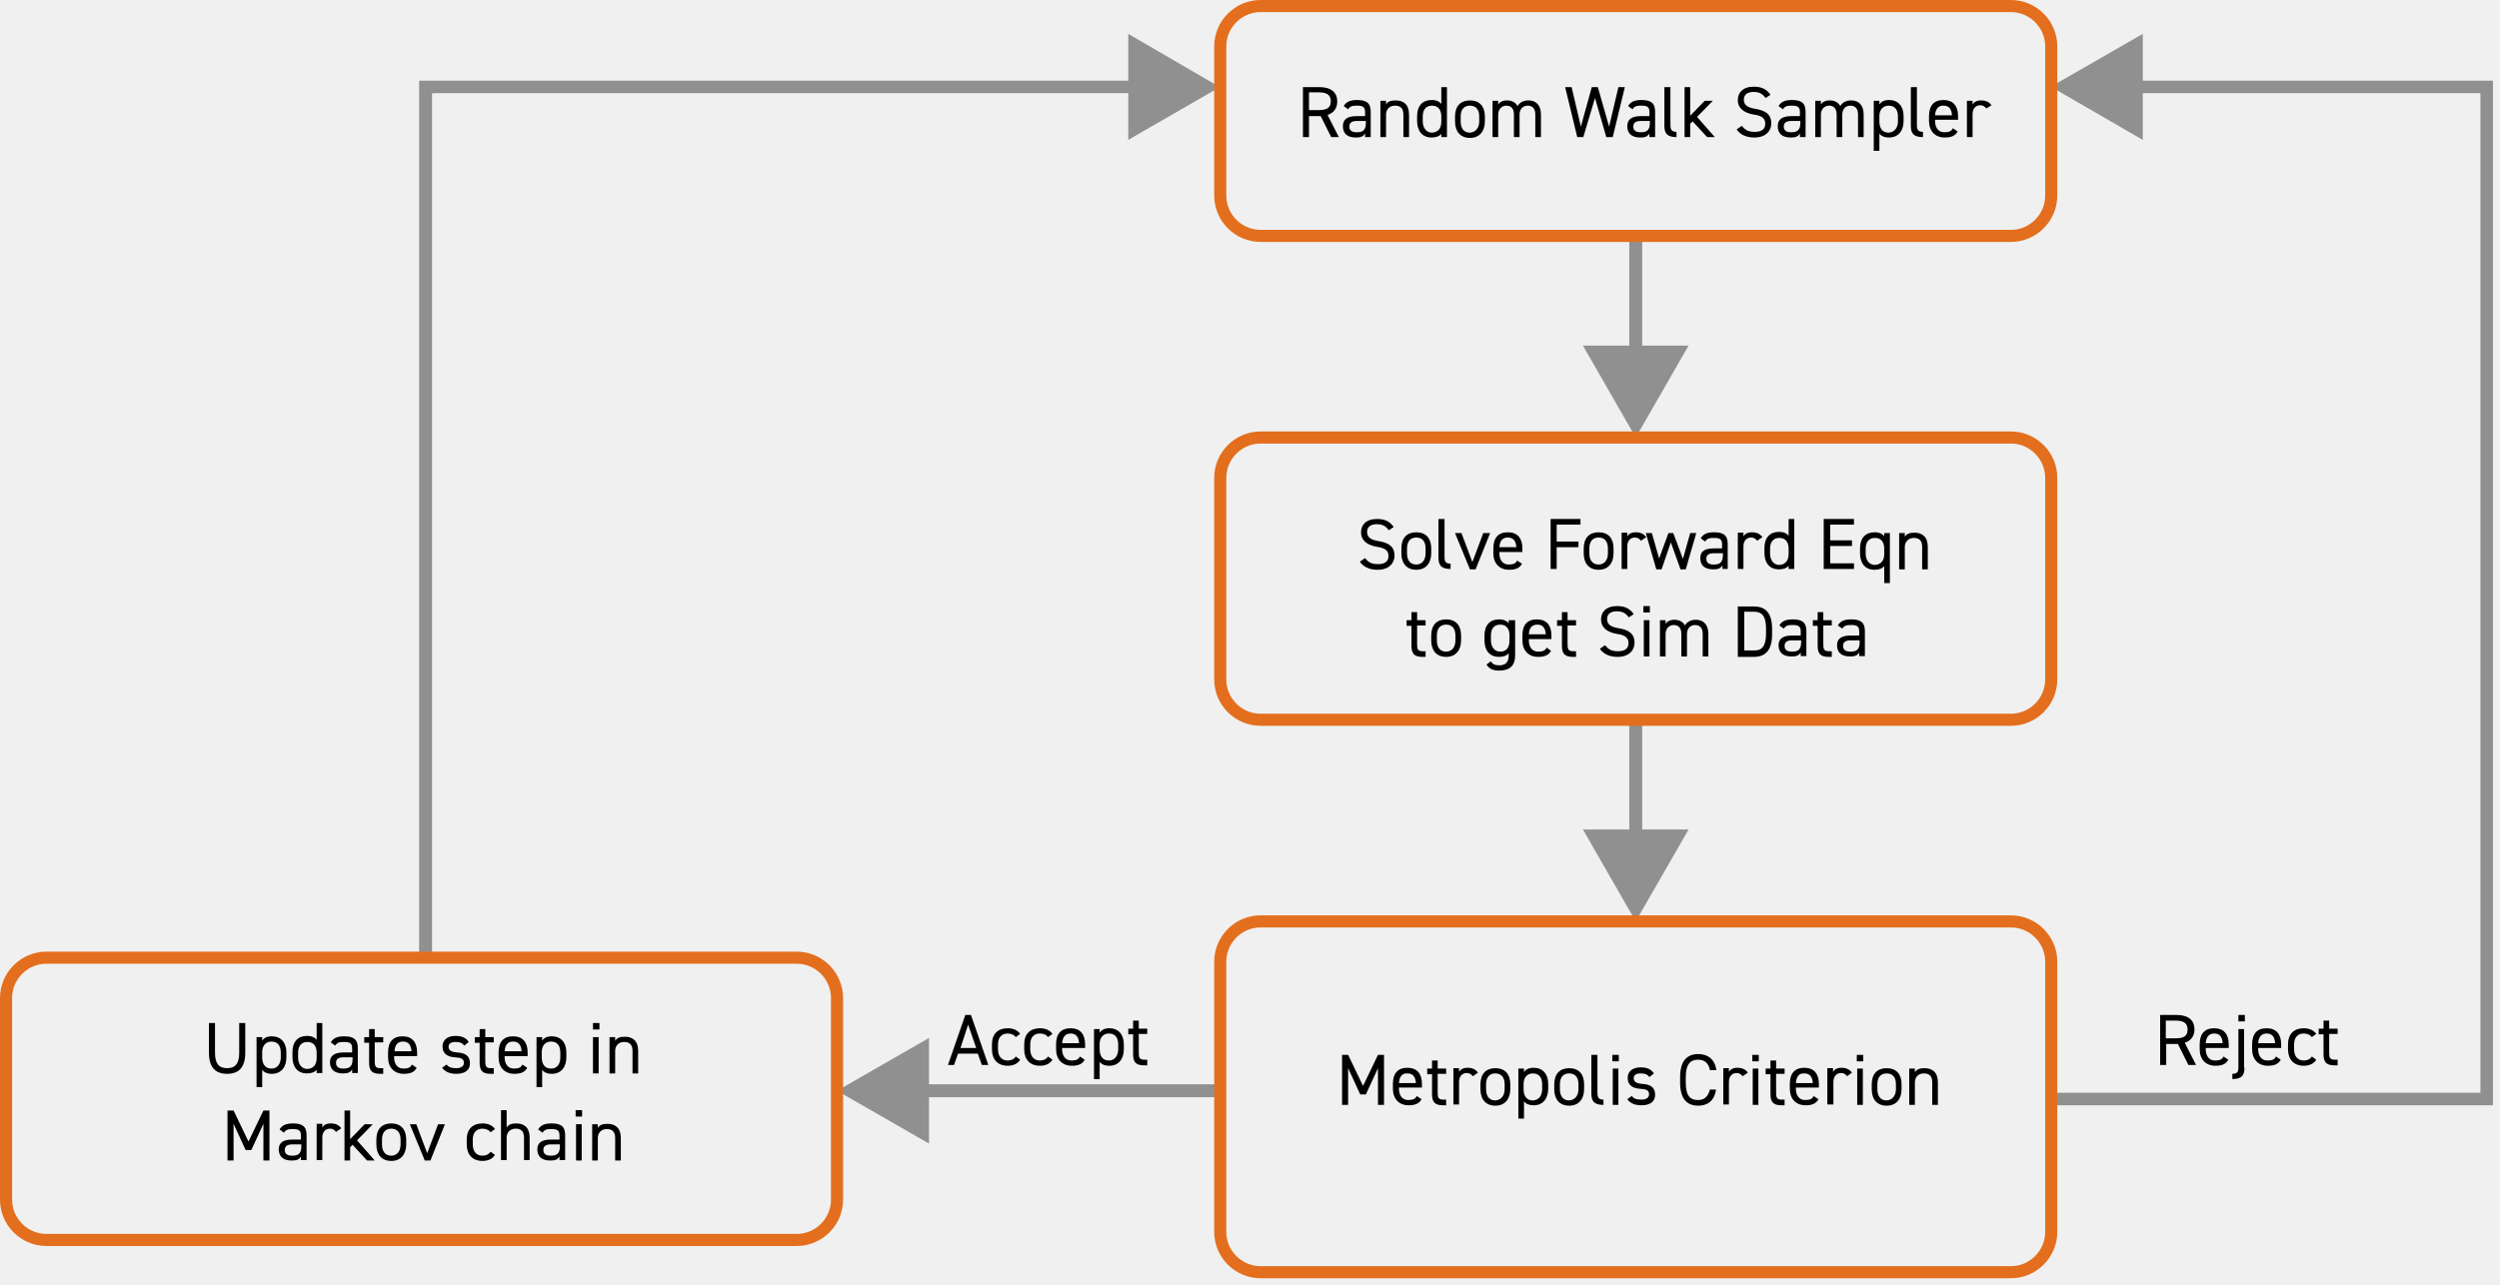
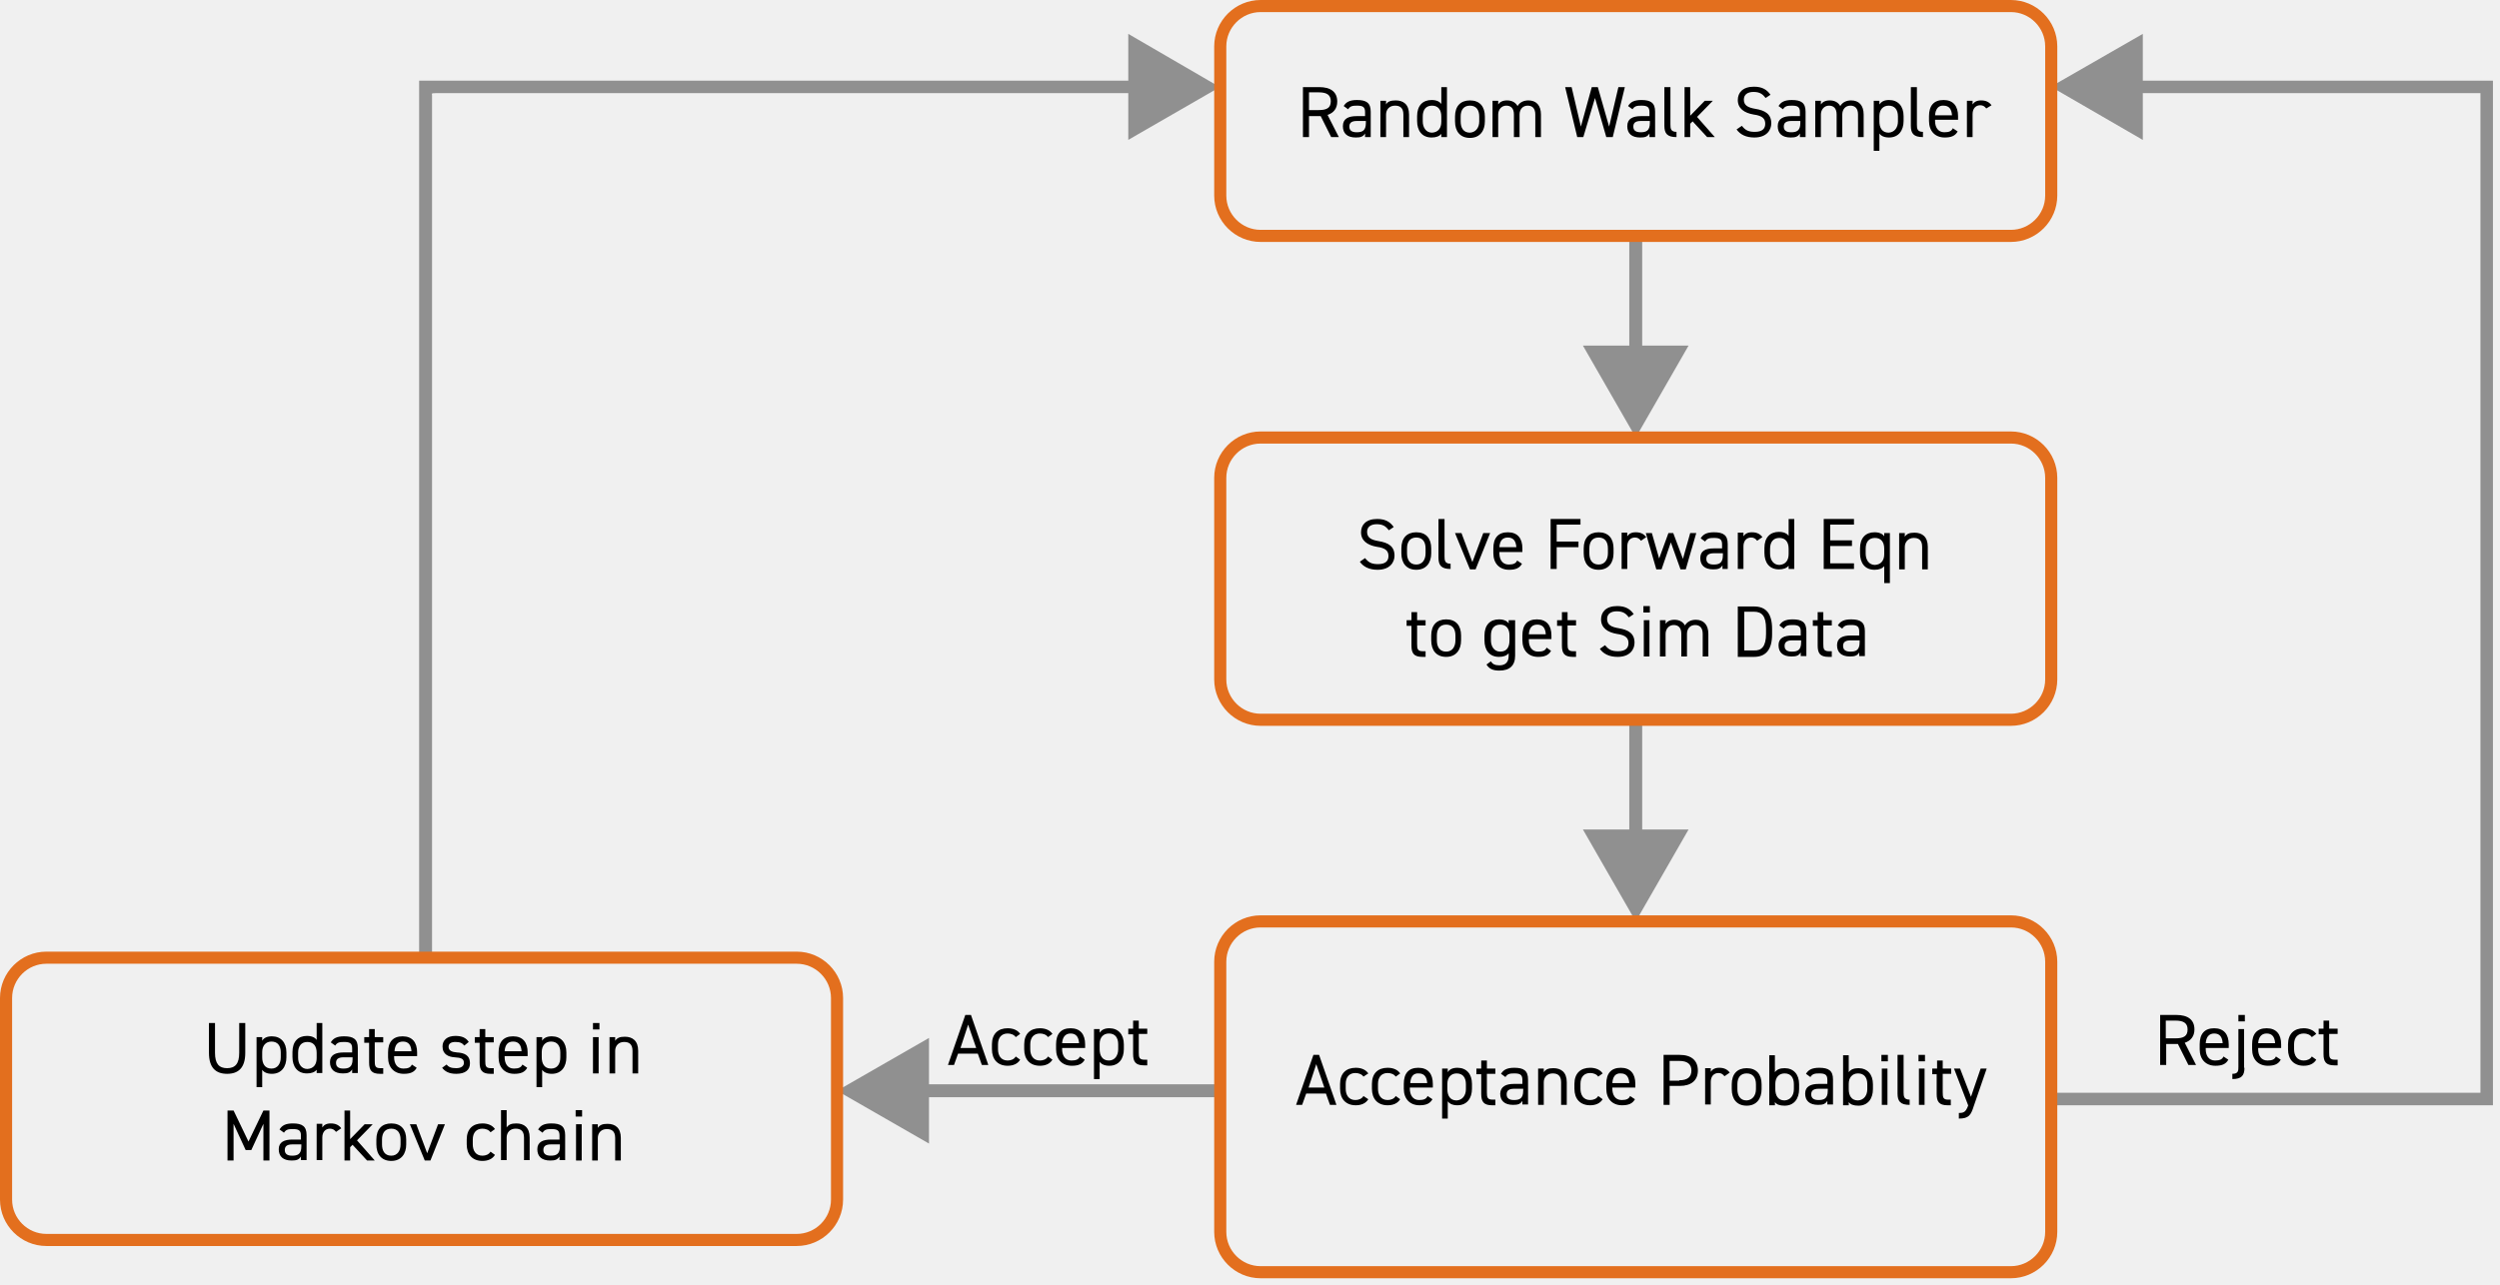
<svg xmlns="http://www.w3.org/2000/svg" version="1.1" id="Layer_1" x="0px" y="0px" viewBox="0 0 619.5 318.5" style="enable-background:new 0 0 619.5 318.5;" xml:space="preserve">
  <style type="text/css">
	.st0{fill:#909090;}
	.st1{fill:none;stroke:#E36F1E;stroke-width:3;stroke-miterlimit:10;}
	.st2{fill:none;}
	.st3{enable-background:new    ;}
	.st4{fill:#FFFFFF;stroke:#808080;stroke-width:3;stroke-miterlimit:10;}
	.st5{fill:none;stroke:#808080;stroke-width:3;stroke-miterlimit:10;}
	.st6{fill:none;stroke:#000000;stroke-width:1.000000e-06;stroke-miterlimit:10;stroke-opacity:0;}
</style>
  <g>
    <g>
      <g>
        <polygon class="st0" points="403.9,58.5 403.9,85.7 392.4,85.7 405.5,108.5 418.6,85.7 407.1,85.7 407.1,58.5    " />
      </g>
    </g>
  </g>
  <g>
    <g>
      <g>
        <polygon class="st0" points="403.9,178.5 403.9,205.7 392.4,205.7 405.5,228.5 418.6,205.7 407.1,205.7 407.1,178.5    " />
      </g>
    </g>
  </g>
  <g>
    <g>
      <g>
        <path class="st0" d="M508.5,274.1h57.7h28.9h15.2h4h2h1h0.5c0.1,0,0.2,0,0.2,0v-0.3v-8.1V149.6V34.1V26v-4v-2l-2,0h-15.8h-28.9     h-40.1V8.4l-22.8,13.1l22.8,13.2V23.1h40.1h28.9h13.1l1.6,0v1.6v3.2v6.3v115.4v114.8v6.4v0.2c0,0-0.1,0-0.2,0h-0.4h-0.8h-1.6     h-3.2h-13.7h-28.9h-57.7V274.1z" />
      </g>
    </g>
  </g>
  <g>
    <g>
      <g>
        <polygon class="st0" points="302.5,268.9 230.3,268.9 230.3,257.4 207.5,270.5 230.3,283.6 230.3,272.1 302.5,272.1    " />
      </g>
    </g>
  </g>
  <g>
    <g>
      <g>
        <path class="st0" d="M107.1,237.5V34.7V23.6c-0.2-0.7,0.5-0.4,0.9-0.5h1.4h2.8h5.6H143h50.7h86v11.6l2.4-1.4l20.3-11.7L282.1,9.8     l-2.4-1.4v11.6h-86H143h-25.5h-7.1h-3.6h-1.8h-0.9H104c-0.1,0-0.1,0-0.1,0v0.1v0.4v14.2v202.8H107.1z" />
      </g>
    </g>
  </g>
  <g>
    <path class="st1" d="M302.5,11.5c0-5.5,4.5-10,10-10h186c5.5,0,10,4.5,10,10v37c0,5.5-4.5,10-10,10h-186c-5.5,0-10-4.5-10-10V11.5z   " />
  </g>
  <rect x="320.4" y="21.2" class="st2" width="171.6" height="17.8" />
  <g class="st3">
    <path d="M330,34l-2.6-5.2h-2.9V34H323V21.6h4c2.9,0,4.5,1.2,4.5,3.6c0,1.7-0.9,2.8-2.4,3.3l2.8,5.5H330z M326.9,27.3   c2.1,0,3-0.6,3-2.2c0-1.5-0.9-2.2-3-2.2h-2.4v4.4H326.9z" />
    <path d="M336.3,28.8h2.1v-1c0-1.3-0.6-1.6-2-1.6c-1.1,0-1.7,0.1-2.2,0.9l-1.1-0.8c0.6-1,1.5-1.5,3.3-1.5c2.3,0,3.4,0.7,3.4,2.9V34   h-1.4v-0.9c-0.5,0.8-1.1,1-2.3,1c-2.1,0-3.2-1-3.2-2.8C332.9,29.4,334.3,28.8,336.3,28.8z M338.5,30h-2.1c-1.4,0-1.9,0.5-1.9,1.4   c0,1,0.7,1.4,1.8,1.4c1.3,0,2.3-0.3,2.3-2.3V30z" />
    <path d="M342.2,25h1.4v0.9c0.4-0.7,1.1-1,2.4-1c1.9,0,3.3,1,3.3,3.5V34h-1.4v-5.6c0-1.8-1-2.2-2.1-2.2c-1.4,0-2.2,1-2.2,2.2V34   h-1.4V25z" />
    <path d="M357.3,21.6h1.4V34h-1.4v-0.8c-0.5,0.6-1.3,0.9-2.4,0.9c-2.4,0-3.6-1.7-3.6-4.1v-1.2c0-2.6,1.4-4,3.6-4c1.2,0,2,0.4,2.4,1   V21.6z M357.3,30.2v-1.3c0-1.7-0.8-2.7-2.3-2.7s-2.3,1-2.3,2.7v1.2c0,1.5,0.8,2.8,2.3,2.8C356.6,32.8,357.3,31.7,357.3,30.2z" />
    <path d="M368.1,30.1c0,2.3-1.2,4.1-3.7,4.1c-2.4,0-3.7-1.6-3.7-4.1v-1.2c0-2.6,1.4-4,3.7-4c2.4,0,3.7,1.5,3.7,4V30.1z M366.7,30.1   v-1.2c0-1.7-0.8-2.7-2.3-2.7s-2.3,1-2.3,2.7v1.2c0,1.5,0.6,2.8,2.3,2.8C365.9,32.8,366.7,31.6,366.7,30.1z" />
    <path d="M370,25h1.4v0.9c0.4-0.6,1.1-1,2.2-1c1.2,0,2.1,0.5,2.6,1.4c0.6-1,1.6-1.4,2.7-1.4c1.9,0,3.1,1.2,3.1,3.5V34h-1.4v-5.6   c0-1.6-0.8-2.2-1.9-2.2c-1.2,0-2,0.9-2,2.2V34h-1.4v-5.6c0-1.6-0.8-2.2-1.9-2.2c-1.2,0-2,1-2,2.2V34H370V25z" />
    <path d="M392.5,34H391l-3-12.4h1.6l2.3,9.8l2.7-9.8h1.5l2.8,9.8l2.3-9.8h1.6l-3,12.4h-1.6l-2.8-9.7L392.5,34z" />
    <path d="M406.8,28.8h2.1v-1c0-1.3-0.6-1.6-2-1.6c-1.1,0-1.7,0.1-2.2,0.9l-1.1-0.8c0.6-1,1.5-1.5,3.3-1.5c2.3,0,3.4,0.7,3.4,2.9V34   h-1.4v-0.9c-0.5,0.8-1.1,1-2.3,1c-2.1,0-3.2-1-3.2-2.8C403.4,29.4,404.8,28.8,406.8,28.8z M408.9,30h-2.1c-1.4,0-1.9,0.5-1.9,1.4   c0,1,0.7,1.4,1.8,1.4c1.3,0,2.3-0.3,2.3-2.3V30z" />
    <path d="M412.7,21.6h1.4v9.3c0,1,0.1,1.8,1.5,1.8V34c-2.3,0-3-0.9-3-2.8V21.6z" />
    <path d="M424.6,25l-3.9,4l4.4,5h-1.9l-3.6-3.9l-0.6,0.6V34h-1.4V21.6h1.4v7.1l3.6-3.7H424.6z" />
    <path d="M437.7,24.3c-0.7-0.9-1.4-1.5-3-1.5c-1.4,0-2.4,0.6-2.4,1.9c0,1.5,1.1,2,2.9,2.3c2.4,0.4,3.9,1.3,3.9,3.6   c0,1.6-1.1,3.5-4.2,3.5c-2,0-3.5-0.7-4.4-2l1.3-0.9c0.8,1,1.5,1.5,3.2,1.5c2,0,2.6-0.9,2.6-2c0-1.2-0.6-2-2.9-2.3   c-2.3-0.4-3.9-1.5-3.9-3.6c0-1.8,1.2-3.3,4-3.3c2,0,3.2,0.7,4.1,2L437.7,24.3z" />
    <path d="M444.1,28.8h2.1v-1c0-1.3-0.6-1.6-2-1.6c-1.1,0-1.7,0.1-2.2,0.9l-1.1-0.8c0.6-1,1.5-1.5,3.3-1.5c2.3,0,3.4,0.7,3.4,2.9V34   h-1.4v-0.9c-0.5,0.8-1.1,1-2.3,1c-2.1,0-3.2-1-3.2-2.8C440.7,29.4,442.1,28.8,444.1,28.8z M446.2,30h-2.1c-1.4,0-1.9,0.5-1.9,1.4   c0,1,0.7,1.4,1.8,1.4c1.3,0,2.3-0.3,2.3-2.3V30z" />
    <path d="M450,25h1.4v0.9c0.4-0.6,1.1-1,2.2-1c1.2,0,2.1,0.5,2.6,1.4c0.6-1,1.6-1.4,2.7-1.4c1.9,0,3.1,1.2,3.1,3.5V34h-1.4v-5.6   c0-1.6-0.8-2.2-1.9-2.2c-1.2,0-2,0.9-2,2.2V34h-1.4v-5.6c0-1.6-0.8-2.2-1.9-2.2c-1.2,0-2,1-2,2.2V34H450V25z" />
    <path d="M468.3,24.8c2.2,0,3.6,1.5,3.6,4v1.2c0,2.3-1.2,4.1-3.6,4.1c-1.2,0-2-0.4-2.4-1v4.3h-1.4V25h1.4v0.9   C466.4,25.2,467.1,24.8,468.3,24.8z M470.5,30.1v-1.2c0-1.7-0.8-2.7-2.3-2.7c-1.4,0-2.3,1-2.3,2.6v1.3c0,1.5,0.6,2.8,2.3,2.8   C469.7,32.8,470.5,31.6,470.5,30.1z" />
    <path d="M473.8,21.6h1.4v9.3c0,1,0.1,1.8,1.5,1.8V34c-2.3,0-3-0.9-3-2.8V21.6z" />
    <path d="M485.3,32.6c-0.6,1.1-1.6,1.5-3.2,1.5c-2.4,0-3.9-1.6-3.9-4.1v-1.2c0-2.6,1.2-4,3.6-4c2.4,0,3.6,1.5,3.6,4v0.9h-5.7v0.3   c0,1.5,0.7,2.8,2.3,2.8c1.2,0,1.8-0.3,2.1-1L485.3,32.6z M479.7,28.6h4.2c-0.1-1.5-0.7-2.4-2.1-2.4   C480.5,26.1,479.8,27.1,479.7,28.6z" />
    <path d="M492.4,26.9c-0.4-0.5-0.8-0.8-1.5-0.8c-1.1,0-1.9,0.8-1.9,2.2V34h-1.4v-9h1.4v0.9c0.4-0.6,1-1,2.1-1c1.2,0,2,0.4,2.6,1.2   L492.4,26.9z" />
  </g>
  <g>
    <path class="st1" d="M302.5,118.5c0-5.5,4.5-10,10-10h186c5.5,0,10,4.5,10,10v50c0,5.5-4.5,10-10,10h-186c-5.5,0-10-4.5-10-10   V118.5z" />
  </g>
  <rect x="320.4" y="128.4" class="st2" width="171.6" height="45.3" />
  <g class="st3">
    <path d="M344.3,131.5c-0.7-0.9-1.4-1.5-3-1.5c-1.4,0-2.4,0.6-2.4,1.9c0,1.5,1.1,2,2.9,2.3c2.4,0.4,3.9,1.3,3.9,3.6   c0,1.6-1.1,3.5-4.2,3.5c-2,0-3.5-0.7-4.4-2l1.3-0.9c0.8,1,1.5,1.5,3.2,1.5c2,0,2.6-0.9,2.6-2c0-1.2-0.6-2-2.9-2.3   c-2.3-0.4-3.9-1.5-3.9-3.6c0-1.8,1.2-3.3,4-3.3c2,0,3.2,0.7,4.1,2L344.3,131.5z" />
    <path d="M354.8,137.2c0,2.3-1.2,4.1-3.7,4.1c-2.4,0-3.7-1.6-3.7-4.1v-1.2c0-2.6,1.4-4,3.7-4c2.4,0,3.7,1.5,3.7,4V137.2z    M353.4,137.2v-1.2c0-1.7-0.8-2.7-2.3-2.7s-2.3,1-2.3,2.7v1.2c0,1.5,0.6,2.8,2.3,2.8C352.6,140,353.4,138.8,353.4,137.2z" />
    <path d="M356.7,128.7h1.4v9.3c0,1,0.1,1.8,1.5,1.8v1.3c-2.3,0-3-0.9-3-2.8V128.7z" />
    <path d="M369.4,132.2l-3.6,9h-1.4l-3.7-9h1.6l2.7,7.2l2.7-7.2H369.4z" />
    <path d="M377.3,139.8c-0.6,1.1-1.6,1.5-3.2,1.5c-2.4,0-3.9-1.6-3.9-4.1v-1.2c0-2.6,1.2-4,3.6-4c2.4,0,3.6,1.5,3.6,4v0.9h-5.7v0.3   c0,1.5,0.7,2.8,2.3,2.8c1.2,0,1.8-0.3,2.1-1L377.3,139.8z M371.7,135.7h4.2c-0.1-1.5-0.7-2.4-2.1-2.4   C372.4,133.3,371.8,134.2,371.7,135.7z" />
    <path d="M391.8,128.7v1.4h-5.9v4.2h5.4v1.4h-5.4v5.4h-1.5v-12.4H391.8z" />
    <path d="M400,137.2c0,2.3-1.2,4.1-3.7,4.1c-2.4,0-3.7-1.6-3.7-4.1v-1.2c0-2.6,1.4-4,3.7-4c2.4,0,3.7,1.5,3.7,4V137.2z M398.6,137.2   v-1.2c0-1.7-0.8-2.7-2.3-2.7s-2.3,1-2.3,2.7v1.2c0,1.5,0.6,2.8,2.3,2.8C397.8,140,398.6,138.8,398.6,137.2z" />
    <path d="M406.8,134.1c-0.4-0.5-0.8-0.8-1.5-0.8c-1.1,0-1.9,0.8-1.9,2.2v5.6h-1.4v-9h1.4v0.9c0.4-0.6,1-1,2.1-1c1.2,0,2,0.4,2.6,1.2   L406.8,134.1z" />
    <path d="M411.9,141.2h-1.3l-2.6-9h1.5l1.8,6.3l2.3-6.3h1.2l2.4,6.4l1.8-6.4h1.5l-2.6,9h-1.3l-2.4-6.7L411.9,141.2z" />
    <path d="M424.8,136h2.1v-1c0-1.3-0.6-1.6-2-1.6c-1.1,0-1.7,0.1-2.2,0.9l-1.1-0.8c0.6-1,1.5-1.5,3.3-1.5c2.3,0,3.4,0.7,3.4,2.9v6.2   H427v-0.9c-0.5,0.8-1.1,1-2.3,1c-2.1,0-3.2-1-3.2-2.8C421.5,136.6,422.8,136,424.8,136z M427,137.2h-2.1c-1.4,0-1.9,0.5-1.9,1.4   c0,1,0.7,1.4,1.8,1.4c1.3,0,2.3-0.3,2.3-2.3V137.2z" />
    <path d="M435.6,134.1c-0.4-0.5-0.8-0.8-1.5-0.8c-1.1,0-1.9,0.8-1.9,2.2v5.6h-1.4v-9h1.4v0.9c0.4-0.6,1-1,2.1-1c1.2,0,2,0.4,2.6,1.2   L435.6,134.1z" />
    <path d="M443.4,128.7h1.4v12.4h-1.4v-0.8c-0.5,0.6-1.3,0.9-2.4,0.9c-2.4,0-3.6-1.7-3.6-4.1v-1.2c0-2.6,1.4-4,3.6-4   c1.2,0,2,0.4,2.4,1V128.7z M443.4,137.4v-1.3c0-1.7-0.8-2.7-2.3-2.7s-2.3,1-2.3,2.7v1.2c0,1.5,0.8,2.8,2.3,2.8   C442.7,140,443.4,138.9,443.4,137.4z" />
    <path d="M459.6,128.7v1.4h-5.9v3.9h5.4v1.4h-5.4v4.3h5.9v1.4h-7.5v-12.4H459.6z" />
    <path d="M467.1,132.2h1.4v12.4h-1.4v-4.2c-0.5,0.6-1.3,0.9-2.4,0.9c-2.4,0-3.6-1.7-3.6-4.1v-1.2c0-2.6,1.4-4,3.6-4   c1.2,0,2,0.4,2.4,1V132.2z M467.1,137.4v-1.3c0-1.7-0.8-2.7-2.3-2.7s-2.3,1-2.3,2.7v1.2c0,1.5,0.8,2.8,2.3,2.8   C466.4,140,467.1,138.9,467.1,137.4z" />
    <path d="M470.8,132.2h1.4v0.9c0.5-0.7,1.1-1,2.4-1c1.9,0,3.3,1,3.3,3.5v5.6h-1.4v-5.6c0-1.8-1-2.2-2.1-2.2c-1.3,0-2.2,1-2.2,2.2   v5.6h-1.4V132.2z" />
  </g>
  <g class="st3">
    <path d="M348.7,153.8h1.2v-2h1.4v2h2.1v1.3h-2.1v4.6c0,1.2,0.1,1.8,1.4,1.8h0.7v1.4h-0.8c-2.1,0-2.7-0.9-2.7-2.8v-4.9h-1.2V153.8z" />
    <path d="M362.2,158.8c0,2.3-1.2,4.1-3.7,4.1c-2.4,0-3.7-1.6-3.7-4.1v-1.2c0-2.6,1.4-4,3.7-4c2.4,0,3.7,1.5,3.7,4V158.8z    M360.8,158.8v-1.2c0-1.7-0.8-2.7-2.3-2.7s-2.3,1-2.3,2.7v1.2c0,1.5,0.6,2.8,2.3,2.8C360,161.6,360.8,160.4,360.8,158.8z" />
    <path d="M374.2,153.8h1.4v8.8c0,2.5-1.4,3.7-3.9,3.7c-1.6,0-2.5-0.4-3.2-1.5l1.1-0.8c0.4,0.7,1,1,2.1,1c1.6,0,2.3-0.9,2.3-2.4V162   c-0.5,0.6-1.3,0.9-2.4,0.9c-2.4,0-3.6-1.7-3.6-4.1v-1.2c0-2.6,1.4-4,3.6-4c1.2,0,2,0.4,2.4,1V153.8z M374.2,158.8v-1.2   c0-1.7-0.8-2.7-2.3-2.7s-2.3,1-2.3,2.7v1.2c0,1.5,0.8,2.8,2.3,2.8C373.6,161.6,374.2,160.4,374.2,158.8z" />
    <path d="M384.5,161.4c-0.6,1.1-1.6,1.5-3.2,1.5c-2.4,0-3.9-1.6-3.9-4.1v-1.2c0-2.6,1.2-4,3.6-4c2.4,0,3.6,1.5,3.6,4v0.9H379v0.3   c0,1.5,0.7,2.8,2.3,2.8c1.2,0,1.8-0.3,2.1-1L384.5,161.4z M379,157.3h4.2c-0.1-1.5-0.7-2.4-2.1-2.4   C379.7,154.9,379.1,155.8,379,157.3z" />
    <path d="M386,153.8h1.2v-2h1.4v2h2.1v1.3h-2.1v4.6c0,1.2,0.1,1.8,1.4,1.8h0.7v1.4h-0.8c-2.1,0-2.7-0.9-2.7-2.8v-4.9H386V153.8z" />
    <path d="M403.8,153.1c-0.7-0.9-1.4-1.5-3-1.5c-1.4,0-2.4,0.6-2.4,1.9c0,1.5,1.1,2,2.9,2.3c2.4,0.4,3.9,1.3,3.9,3.6   c0,1.6-1.1,3.5-4.2,3.5c-2,0-3.5-0.7-4.4-2l1.3-0.9c0.8,1,1.5,1.5,3.2,1.5c2,0,2.6-0.9,2.6-2c0-1.2-0.6-2-2.9-2.3   c-2.3-0.4-3.9-1.5-3.9-3.6c0-1.8,1.2-3.3,4-3.3c2,0,3.2,0.7,4.1,2L403.8,153.1z" />
    <path d="M407.4,150.3h1.6v1.6h-1.6V150.3z M407.5,153.8h1.4v9h-1.4V153.8z" />
    <path d="M411.5,153.8h1.4v0.9c0.4-0.6,1.1-1,2.2-1c1.2,0,2.1,0.5,2.6,1.4c0.6-1,1.6-1.4,2.7-1.4c1.9,0,3.1,1.2,3.1,3.5v5.6h-1.4   v-5.6c0-1.6-0.8-2.2-1.9-2.2c-1.2,0-2,0.9-2,2.2v5.6h-1.4v-5.6c0-1.6-0.8-2.2-1.9-2.2c-1.2,0-2,1-2,2.2v5.6h-1.4V153.8z" />
    <path d="M430.8,162.8v-12.4h4c2.8,0,4.5,1.5,4.5,5.6v1.3c0,4-1.7,5.6-4.5,5.6H430.8z M437.8,157.2v-1.3c0-3.1-1-4.2-3-4.2h-2.4v9.6   h2.4C436.7,161.4,437.8,160.3,437.8,157.2z" />
    <path d="M444.3,157.6h2.1v-1c0-1.3-0.6-1.6-2-1.6c-1.1,0-1.7,0.1-2.2,0.9l-1.1-0.8c0.6-1,1.5-1.5,3.3-1.5c2.3,0,3.4,0.7,3.4,2.9   v6.2h-1.4v-0.9c-0.5,0.8-1.1,1-2.3,1c-2.1,0-3.2-1-3.2-2.8C440.9,158.2,442.3,157.6,444.3,157.6z M446.4,158.8h-2.1   c-1.4,0-1.9,0.5-1.9,1.4c0,1,0.7,1.4,1.8,1.4c1.3,0,2.3-0.3,2.3-2.3V158.8z" />
    <path d="M449.4,153.8h1.2v-2h1.4v2h2.1v1.3H452v4.6c0,1.2,0.1,1.8,1.4,1.8h0.7v1.4h-0.8c-2.1,0-2.7-0.9-2.7-2.8v-4.9h-1.2V153.8z" />
    <path d="M458.8,157.6h2.1v-1c0-1.3-0.6-1.6-2-1.6c-1.1,0-1.7,0.1-2.2,0.9l-1.1-0.8c0.6-1,1.5-1.5,3.3-1.5c2.3,0,3.4,0.7,3.4,2.9   v6.2h-1.4v-0.9c-0.5,0.8-1.1,1-2.3,1c-2.1,0-3.2-1-3.2-2.8C455.4,158.2,456.8,157.6,458.8,157.6z M460.9,158.8h-2.1   c-1.4,0-1.9,0.5-1.9,1.4c0,1,0.7,1.4,1.8,1.4c1.3,0,2.3-0.3,2.3-2.3V158.8z" />
  </g>
  <g>
    <path class="st1" d="M302.5,238.5c0-5.5,4.5-10,10-10h186c5.5,0,10,4.5,10,10v67c0,5.5-4.5,10-10,10h-186c-5.5,0-10-4.5-10-10   V238.5z" />
  </g>
  <rect x="320.4" y="243.2" class="st2" width="171.6" height="17.8" />
  <g class="st3">
-     <path d="M337.9,269.3l3.7-7.7h1.5V274h-1.5v-9.1l-3,6.5h-1.4l-3-6.5v9.1h-1.5v-12.4h1.5L337.9,269.3z" />
-     <path d="M352.4,272.6c-0.6,1.1-1.6,1.5-3.2,1.5c-2.4,0-3.9-1.6-3.9-4.1v-1.2c0-2.6,1.2-4,3.6-4c2.4,0,3.6,1.5,3.6,4v0.9h-5.7v0.3   c0,1.5,0.7,2.8,2.3,2.8c1.2,0,1.8-0.3,2.1-1L352.4,272.6z M346.8,268.6h4.2c-0.1-1.5-0.7-2.4-2.1-2.4   C347.5,266.1,346.9,267.1,346.8,268.6z" />
-     <path d="M353.8,265h1.2v-2h1.4v2h2.1v1.3h-2.1v4.6c0,1.2,0.1,1.8,1.4,1.8h0.7v1.4h-0.8c-2.1,0-2.7-0.9-2.7-2.8v-4.9h-1.2V265z" />
-     <path d="M365.1,266.9c-0.4-0.5-0.8-0.8-1.5-0.8c-1.1,0-1.9,0.8-1.9,2.2v5.6h-1.4v-9h1.4v0.9c0.4-0.6,1-1,2.1-1c1.2,0,2,0.4,2.6,1.2   L365.1,266.9z" />
-     <path d="M374.4,270.1c0,2.3-1.2,4.1-3.7,4.1c-2.4,0-3.7-1.6-3.7-4.1v-1.2c0-2.6,1.4-4,3.7-4c2.4,0,3.7,1.5,3.7,4V270.1z M373,270.1   v-1.2c0-1.7-0.8-2.7-2.3-2.7s-2.3,1-2.3,2.7v1.2c0,1.5,0.6,2.8,2.3,2.8C372.2,272.8,373,271.6,373,270.1z" />
-     <path d="M380.2,264.8c2.2,0,3.6,1.5,3.6,4v1.2c0,2.3-1.2,4.1-3.6,4.1c-1.2,0-2-0.4-2.4-1v4.3h-1.4V265h1.4v0.9   C378.2,265.2,379,264.8,380.2,264.8z M382.3,270.1v-1.2c0-1.7-0.8-2.7-2.3-2.7c-1.4,0-2.3,1-2.3,2.6v1.3c0,1.5,0.6,2.8,2.3,2.8   C381.6,272.8,382.3,271.6,382.3,270.1z" />
-     <path d="M392.7,270.1c0,2.3-1.2,4.1-3.7,4.1c-2.4,0-3.7-1.6-3.7-4.1v-1.2c0-2.6,1.4-4,3.7-4c2.4,0,3.7,1.5,3.7,4V270.1z    M391.3,270.1v-1.2c0-1.7-0.8-2.7-2.3-2.7s-2.3,1-2.3,2.7v1.2c0,1.5,0.6,2.8,2.3,2.8C390.5,272.8,391.3,271.6,391.3,270.1z" />
-     <path d="M394.6,261.6h1.4v9.3c0,1,0.1,1.8,1.5,1.8v1.3c-2.3,0-3-0.9-3-2.8V261.6z" />
-     <path d="M399.7,261.6h1.6v1.6h-1.6V261.6z M399.8,265h1.4v9h-1.4V265z" />
-     <path d="M408.9,267.1c-0.5-0.6-1-0.9-2.2-0.9c-1.1,0-1.7,0.4-1.7,1.2c0,1,0.9,1.3,2.1,1.4c1.7,0.1,3.2,0.6,3.2,2.7   c0,1.6-1.1,2.6-3.4,2.6c-1.8,0-2.8-0.6-3.5-1.5l1.1-0.8c0.5,0.6,1.1,0.9,2.4,0.9c1.2,0,1.9-0.5,1.9-1.3c0-1-0.6-1.3-2.3-1.4   c-1.5-0.1-3-0.7-3-2.7c0-1.5,1.1-2.6,3.2-2.6c1.5,0,2.6,0.4,3.3,1.5L408.9,267.1z" />
-     <path d="M423.9,265.4c-0.4-1.9-1.4-2.6-3-2.6c-1.9,0-3,1.2-3,4.3v1.4c0,3.1,1,4.3,3,4.3c1.6,0,2.5-0.8,3-2.6h1.5   c-0.4,2.8-2.1,4-4.4,4c-2.8,0-4.5-1.7-4.5-5.7v-1.4c0-4,1.7-5.7,4.5-5.7c2.4,0,4.1,1.3,4.5,4H423.9z" />
-     <path d="M432,266.9c-0.4-0.5-0.8-0.8-1.5-0.8c-1.1,0-1.9,0.8-1.9,2.2v5.6h-1.4v-9h1.4v0.9c0.4-0.6,1-1,2.1-1c1.2,0,2,0.4,2.6,1.2   L432,266.9z" />
-     <path d="M434.4,261.6h1.6v1.6h-1.6V261.6z M434.5,265h1.4v9h-1.4V265z" />
-     <path d="M437.7,265h1.2v-2h1.4v2h2.1v1.3h-2.1v4.6c0,1.2,0.1,1.8,1.4,1.8h0.7v1.4h-0.8c-2.1,0-2.7-0.9-2.7-2.8v-4.9h-1.2V265z" />
-     <path d="M450.8,272.6c-0.6,1.1-1.6,1.5-3.2,1.5c-2.4,0-3.9-1.6-3.9-4.1v-1.2c0-2.6,1.2-4,3.6-4c2.4,0,3.6,1.5,3.6,4v0.9h-5.7v0.3   c0,1.5,0.7,2.8,2.3,2.8c1.2,0,1.8-0.3,2.1-1L450.8,272.6z M445.2,268.6h4.2c-0.1-1.5-0.7-2.4-2.1-2.4   C445.9,266.1,445.3,267.1,445.2,268.6z" />
-     <path d="M457.9,266.9c-0.4-0.5-0.8-0.8-1.5-0.8c-1.1,0-1.9,0.8-1.9,2.2v5.6H453v-9h1.4v0.9c0.4-0.6,1-1,2.1-1c1.2,0,2,0.4,2.6,1.2   L457.9,266.9z" />
-     <path d="M460.3,261.6h1.6v1.6h-1.6V261.6z M460.4,265h1.4v9h-1.4V265z" />
-     <path d="M471.4,270.1c0,2.3-1.2,4.1-3.7,4.1c-2.4,0-3.7-1.6-3.7-4.1v-1.2c0-2.6,1.4-4,3.7-4c2.4,0,3.7,1.5,3.7,4V270.1z M470,270.1   v-1.2c0-1.7-0.8-2.7-2.3-2.7s-2.3,1-2.3,2.7v1.2c0,1.5,0.6,2.8,2.3,2.8C469.2,272.8,470,271.6,470,270.1z" />
-     <path d="M473.3,265h1.4v0.9c0.5-0.7,1.1-1,2.4-1c1.9,0,3.3,1,3.3,3.5v5.6H479v-5.6c0-1.8-1-2.2-2.1-2.2c-1.4,0-2.2,1-2.2,2.2v5.6   h-1.4V265z" />
+     <path d="M321.3,274l4.3-12.4h1.4l4.3,12.4h-1.6l-1-2.8h-4.9l-1,2.8H321.3z M324.4,269.7h3.9l-2-5.8L324.4,269.7z" />
+     <path d="M339.2,272.6c-0.6,1-1.7,1.5-3.1,1.5c-2.5,0-3.9-1.6-3.9-4.1v-1.2c0-2.6,1.5-4,3.9-4c1.4,0,2.5,0.5,3.1,1.4L338,267   c-0.4-0.6-1.2-0.9-2-0.9c-1.5,0-2.4,1-2.4,2.7v1.2c0,1.5,0.7,2.8,2.4,2.8c0.8,0,1.6-0.3,2-1L339.2,272.6z" />
+     <path d="M347.1,272.6c-0.6,1-1.7,1.5-3.1,1.5c-2.5,0-3.9-1.6-3.9-4.1v-1.2c0-2.6,1.5-4,3.9-4c1.4,0,2.5,0.5,3.1,1.4L346,267   c-0.4-0.6-1.2-0.9-2-0.9c-1.5,0-2.4,1-2.4,2.7v1.2c0,1.5,0.7,2.8,2.4,2.8c0.8,0,1.6-0.3,2-1L347.1,272.6z" />
+     <path d="M355.1,272.6c-0.6,1.1-1.6,1.5-3.2,1.5c-2.4,0-3.9-1.6-3.9-4.1v-1.2c0-2.6,1.2-4,3.6-4c2.4,0,3.6,1.5,3.6,4v0.9h-5.7v0.3   c0,1.5,0.7,2.8,2.3,2.8c1.2,0,1.8-0.3,2.1-1L355.1,272.6z M349.6,268.6h4.2c-0.1-1.5-0.7-2.4-2.1-2.4   C350.3,266.1,349.7,267.1,349.6,268.6z" />
+     <path d="M361.3,264.8c2.2,0,3.6,1.5,3.6,4v1.2c0,2.3-1.2,4.1-3.6,4.1c-1.2,0-2-0.4-2.4-1v4.3h-1.4V265h1.4v0.9   C359.3,265.2,360.1,264.8,361.3,264.8z M363.4,270.1v-1.2c0-1.7-0.8-2.7-2.3-2.7c-1.4,0-2.3,1-2.3,2.6v1.3c0,1.5,0.6,2.8,2.3,2.8   C362.6,272.8,363.4,271.6,363.4,270.1z" />
+     <path d="M366,265h1.2v-2h1.4v2h2.1v1.3h-2.1v4.6c0,1.2,0.1,1.8,1.4,1.8h0.7v1.4h-0.8c-2.1,0-2.7-0.9-2.7-2.8v-4.9H366V265z" />
+     <path d="M375.3,268.8h2.1v-1c0-1.3-0.6-1.6-2-1.6c-1.1,0-1.7,0.1-2.2,0.9l-1.1-0.8c0.6-1,1.5-1.5,3.3-1.5c2.3,0,3.4,0.7,3.4,2.9   v6.2h-1.4v-0.9c-0.5,0.8-1.1,1-2.3,1c-2.1,0-3.2-1-3.2-2.8C372,269.4,373.4,268.8,375.3,268.8z M377.5,270h-2.1   c-1.4,0-1.9,0.5-1.9,1.4c0,1,0.7,1.4,1.8,1.4c1.3,0,2.3-0.3,2.3-2.3V270z" />
+     <path d="M381.3,265h1.4v0.9c0.5-0.7,1.1-1,2.4-1c1.9,0,3.3,1,3.3,3.5v5.6h-1.4v-5.6c0-1.8-1-2.2-2.1-2.2c-1.4,0-2.2,1-2.2,2.2v5.6   h-1.4V265z" />
+     <path d="M397.3,272.6c-0.6,1-1.7,1.5-3.1,1.5c-2.5,0-3.9-1.6-3.9-4.1v-1.2c0-2.6,1.5-4,3.9-4c1.4,0,2.5,0.5,3.1,1.4l-1.1,0.8   c-0.4-0.6-1.2-0.9-2-0.9c-1.5,0-2.4,1-2.4,2.7v1.2c0,1.5,0.7,2.8,2.4,2.8c0.8,0,1.6-0.3,2-1L397.3,272.6z" />
+     <path d="M405.3,272.6c-0.6,1.1-1.6,1.5-3.2,1.5c-2.4,0-3.9-1.6-3.9-4.1v-1.2c0-2.6,1.2-4,3.6-4c2.4,0,3.6,1.5,3.6,4v0.9h-5.7v0.3   c0,1.5,0.7,2.8,2.3,2.8c1.2,0,1.8-0.3,2.1-1L405.3,272.6z M399.7,268.6h4.2c-0.1-1.5-0.7-2.4-2.1-2.4   C400.4,266.1,399.8,267.1,399.7,268.6z" />
+     <path d="M413.9,269.3v4.7h-1.5v-12.4h4c2.9,0,4.5,1.4,4.5,3.9c0,2.4-1.6,3.8-4.5,3.8H413.9z M416.3,267.9c2.1,0,3-0.9,3-2.4   c0-1.5-0.9-2.4-3-2.4h-2.4v4.9H416.3z" />
+     <path d="M427.5,266.9c-0.4-0.5-0.8-0.8-1.5-0.8c-1.1,0-1.9,0.8-1.9,2.2v5.6h-1.4v-9h1.4v0.9c0.4-0.6,1-1,2.1-1c1.2,0,2,0.4,2.6,1.2   L427.5,266.9z" />
+     <path d="M436.7,270.1c0,2.3-1.2,4.1-3.7,4.1c-2.4,0-3.7-1.6-3.7-4.1v-1.2c0-2.6,1.4-4,3.7-4c2.4,0,3.7,1.5,3.7,4V270.1z    M435.3,270.1v-1.2c0-1.7-0.8-2.7-2.3-2.7s-2.3,1-2.3,2.7v1.2c0,1.5,0.6,2.8,2.3,2.8C434.5,272.8,435.3,271.6,435.3,270.1z" />
+     <path d="M440,265.9c0.5-0.7,1.3-1,2.4-1c2.2,0,3.6,1.5,3.6,4v1.2c0,2.3-1.2,4.1-3.6,4.1c-1.2,0-2-0.3-2.4-0.9v0.8h-1.4v-12.4h1.4   V265.9z M444.7,270.1v-1.2c0-1.7-0.8-2.7-2.3-2.7c-1.4,0-2.3,1-2.3,2.6v1.3c0,1.5,0.6,2.8,2.3,2.8   C443.9,272.8,444.7,271.6,444.7,270.1z" />
+     <path d="M450.9,268.8h2.1v-1c0-1.3-0.6-1.6-2-1.6c-1.1,0-1.7,0.1-2.2,0.9l-1.1-0.8c0.6-1,1.5-1.5,3.3-1.5c2.3,0,3.4,0.7,3.4,2.9   v6.2H453v-0.9c-0.5,0.8-1.1,1-2.3,1c-2.1,0-3.2-1-3.2-2.8C447.5,269.4,448.9,268.8,450.9,268.8z M453,270h-2.1   c-1.4,0-1.9,0.5-1.9,1.4c0,1,0.7,1.4,1.8,1.4c1.3,0,2.3-0.3,2.3-2.3V270z" />
+     <path d="M458.3,265.9c0.5-0.7,1.3-1,2.4-1c2.2,0,3.6,1.5,3.6,4v1.2c0,2.3-1.2,4.1-3.6,4.1c-1.2,0-2-0.3-2.4-0.9v0.8h-1.4v-12.4h1.4   V265.9z M462.9,270.1v-1.2c0-1.7-0.8-2.7-2.3-2.7c-1.4,0-2.3,1-2.3,2.6v1.3c0,1.5,0.6,2.8,2.3,2.8   C462.1,272.8,462.9,271.6,462.9,270.1z" />
+     <path d="M466.4,261.6h1.6v1.6h-1.6V261.6z M466.5,265h1.4v9h-1.4V265z" />
+     <path d="M470.5,261.6h1.4v9.3c0,1,0.1,1.8,1.5,1.8v1.3c-2.3,0-3-0.9-3-2.8V261.6z" />
+     <path d="M475.6,261.6h1.6v1.6h-1.6V261.6z M475.7,265h1.4v9h-1.4V265z" />
+     <path d="M479,265h1.2v-2h1.4v2h2.1v1.3h-2.1v4.6c0,1.2,0.1,1.8,1.3,1.8h0.7v1.4h-0.8c-2.1,0-2.7-0.9-2.7-2.8v-4.9H479V265z" />
+     <path d="M487.9,274.1l-3.5-9.1h1.5l2.7,7l2.4-7h1.5l-3.2,9.3c-0.7,2.2-1.2,3.1-3.7,3.1V276c1.2,0,1.7-0.2,2.3-1.8L487.9,274.1z" />
  </g>
  <path class="st4" d="M805.5,161.5" />
  <g>
    <path class="st1" d="M1.5,247.5c0-5.5,4.5-10,10-10h186c5.5,0,10,4.5,10,10v50c0,5.5-4.5,10-10,10h-186c-5.5,0-10-4.5-10-10V247.5z   " />
  </g>
  <rect x="19.4" y="253.4" class="st2" width="171.6" height="40.6" />
  <g class="st3">
    <path d="M60.8,253.7v7.4c0,3.7-1.7,5.2-4.5,5.2s-4.5-1.5-4.5-5.2v-7.4h1.5v7.4c0,2.7,1,3.8,3,3.8s3-1.1,3-3.8v-7.4H60.8z" />
    <path d="M67.4,257c2.2,0,3.6,1.5,3.6,4v1.2c0,2.3-1.2,4.1-3.6,4.1c-1.2,0-2-0.4-2.4-1v4.3h-1.4v-12.4h1.4v0.9   C65.4,257.4,66.2,257,67.4,257z M69.6,262.2v-1.2c0-1.7-0.8-2.7-2.3-2.7c-1.4,0-2.3,1-2.3,2.6v1.3c0,1.5,0.6,2.8,2.3,2.8   C68.8,265,69.6,263.8,69.6,262.2z" />
    <path d="M78.5,253.7h1.4v12.4h-1.4v-0.8c-0.5,0.6-1.3,0.9-2.4,0.9c-2.4,0-3.6-1.7-3.6-4.1v-1.2c0-2.6,1.4-4,3.6-4   c1.2,0,2,0.4,2.4,1V253.7z M78.5,262.4v-1.3c0-1.7-0.8-2.7-2.3-2.7s-2.3,1-2.3,2.7v1.2c0,1.5,0.8,2.8,2.3,2.8   C77.8,265,78.5,263.9,78.5,262.4z" />
    <path d="M85.2,261h2.1v-1c0-1.3-0.6-1.6-2-1.6c-1.1,0-1.7,0.1-2.2,0.9l-1.1-0.8c0.6-1,1.5-1.5,3.3-1.5c2.3,0,3.4,0.7,3.4,2.9v6.2   h-1.4v-0.9c-0.5,0.8-1.1,1-2.3,1c-2.1,0-3.2-1-3.2-2.8C81.8,261.6,83.2,261,85.2,261z M87.3,262.2h-2.1c-1.4,0-1.9,0.5-1.9,1.4   c0,1,0.7,1.4,1.8,1.4c1.3,0,2.3-0.3,2.3-2.3V262.2z" />
    <path d="M90.3,257.2h1.2v-2h1.4v2H95v1.3h-2.1v4.6c0,1.2,0.1,1.8,1.4,1.8H95v1.4h-0.8c-2.1,0-2.7-0.9-2.7-2.8v-4.9h-1.2V257.2z" />
    <path d="M103.3,264.8c-0.6,1.1-1.6,1.5-3.2,1.5c-2.4,0-3.9-1.6-3.9-4.1v-1.2c0-2.6,1.2-4,3.6-4c2.4,0,3.6,1.5,3.6,4v0.9h-5.7v0.3   c0,1.5,0.7,2.8,2.3,2.8c1.2,0,1.8-0.3,2.1-1L103.3,264.8z M97.8,260.7h4.2c-0.1-1.5-0.7-2.4-2.1-2.4   C98.5,258.3,97.9,259.2,97.8,260.7z" />
    <path d="M115.1,259.3c-0.5-0.6-1-0.9-2.2-0.9c-1.1,0-1.7,0.4-1.7,1.2c0,1,0.9,1.3,2.1,1.4c1.7,0.1,3.2,0.6,3.2,2.7   c0,1.6-1.1,2.6-3.4,2.6c-1.8,0-2.8-0.6-3.5-1.5l1.1-0.8c0.5,0.6,1.1,0.9,2.4,0.9c1.2,0,1.9-0.5,1.9-1.3c0-1-0.6-1.3-2.3-1.4   c-1.5-0.1-3-0.7-3-2.7c0-1.5,1.1-2.6,3.2-2.6c1.5,0,2.6,0.4,3.3,1.5L115.1,259.3z" />
    <path d="M117.7,257.2h1.2v-2h1.4v2h2.1v1.3h-2.1v4.6c0,1.2,0.1,1.8,1.4,1.8h0.7v1.4h-0.8c-2.1,0-2.7-0.9-2.7-2.8v-4.9h-1.2V257.2z" />
    <path d="M130.7,264.8c-0.6,1.1-1.6,1.5-3.2,1.5c-2.4,0-3.9-1.6-3.9-4.1v-1.2c0-2.6,1.2-4,3.6-4c2.4,0,3.6,1.5,3.6,4v0.9h-5.7v0.3   c0,1.5,0.7,2.8,2.3,2.8c1.2,0,1.8-0.3,2.1-1L130.7,264.8z M125.1,260.7h4.2c-0.1-1.5-0.7-2.4-2.1-2.4   C125.8,258.3,125.2,259.2,125.1,260.7z" />
    <path d="M136.8,257c2.2,0,3.6,1.5,3.6,4v1.2c0,2.3-1.2,4.1-3.6,4.1c-1.2,0-2-0.4-2.4-1v4.3h-1.4v-12.4h1.4v0.9   C134.8,257.4,135.6,257,136.8,257z M138.9,262.2v-1.2c0-1.7-0.8-2.7-2.3-2.7c-1.4,0-2.3,1-2.3,2.6v1.3c0,1.5,0.6,2.8,2.3,2.8   C138.2,265,138.9,263.8,138.9,262.2z" />
    <path d="M147,253.7h1.6v1.6H147V253.7z M147,257.2h1.4v9H147V257.2z" />
    <path d="M151.1,257.2h1.4v0.9c0.5-0.7,1.1-1,2.4-1c1.9,0,3.3,1,3.3,3.5v5.6h-1.4v-5.6c0-1.8-1-2.2-2.1-2.2c-1.4,0-2.2,1-2.2,2.2   v5.6h-1.4V257.2z" />
  </g>
  <g class="st3">
    <path d="M61.6,283.1l3.7-7.7h1.5v12.4h-1.5v-9.1l-3,6.5h-1.4l-3-6.5v9.1h-1.5v-12.4h1.5L61.6,283.1z" />
    <path d="M72.5,282.6h2.1v-1c0-1.3-0.6-1.6-2-1.6c-1.1,0-1.7,0.1-2.2,0.9l-1.1-0.8c0.6-1,1.5-1.5,3.3-1.5c2.3,0,3.4,0.7,3.4,2.9v6.2   h-1.4v-0.9c-0.5,0.8-1.1,1-2.3,1c-2.1,0-3.2-1-3.2-2.8C69.1,283.2,70.5,282.6,72.5,282.6z M74.6,283.8h-2.1c-1.4,0-1.9,0.5-1.9,1.4   c0,1,0.7,1.4,1.8,1.4c1.3,0,2.3-0.3,2.3-2.3V283.8z" />
    <path d="M83.3,280.7c-0.4-0.5-0.8-0.8-1.5-0.8c-1.1,0-1.9,0.8-1.9,2.2v5.6h-1.4v-9h1.4v0.9c0.4-0.6,1-1,2.1-1c1.2,0,2,0.4,2.6,1.2   L83.3,280.7z" />
    <path d="M92.4,278.8l-3.9,4l4.4,5h-1.9l-3.6-3.9l-0.6,0.6v3.3h-1.4v-12.4h1.4v7.1l3.6-3.7H92.4z" />
    <path d="M100.7,283.8c0,2.3-1.2,4.1-3.7,4.1c-2.4,0-3.7-1.6-3.7-4.1v-1.2c0-2.6,1.4-4,3.7-4c2.4,0,3.7,1.5,3.7,4V283.8z    M99.3,283.8v-1.2c0-1.7-0.8-2.7-2.3-2.7s-2.3,1-2.3,2.7v1.2c0,1.5,0.6,2.8,2.3,2.8C98.5,286.6,99.3,285.4,99.3,283.8z" />
    <path d="M110.3,278.8l-3.6,9h-1.4l-3.7-9h1.6l2.7,7.2l2.7-7.2H110.3z" />
    <path d="M122.7,286.4c-0.6,1-1.7,1.5-3.1,1.5c-2.5,0-3.9-1.6-3.9-4.1v-1.2c0-2.6,1.5-4,3.9-4c1.4,0,2.5,0.5,3.1,1.4l-1.1,0.8   c-0.4-0.6-1.2-0.9-2-0.9c-1.5,0-2.4,1-2.4,2.7v1.2c0,1.5,0.7,2.8,2.4,2.8c0.8,0,1.6-0.3,2-1L122.7,286.4z" />
    <path d="M124.2,275.3h1.4v4.3c0.5-0.7,1.1-1,2.4-1c1.9,0,3.3,1,3.3,3.5v5.6h-1.4v-5.6c0-1.8-1-2.2-2.1-2.2c-1.4,0-2.2,1-2.2,2.2   v5.6h-1.4V275.3z" />
    <path d="M136.6,282.6h2.1v-1c0-1.3-0.6-1.6-2-1.6c-1.1,0-1.7,0.1-2.2,0.9l-1.1-0.8c0.6-1,1.5-1.5,3.3-1.5c2.3,0,3.4,0.7,3.4,2.9   v6.2h-1.4v-0.9c-0.5,0.8-1.1,1-2.3,1c-2.1,0-3.2-1-3.2-2.8C133.2,283.2,134.6,282.6,136.6,282.6z M138.7,283.8h-2.1   c-1.4,0-1.9,0.5-1.9,1.4c0,1,0.7,1.4,1.8,1.4c1.3,0,2.3-0.3,2.3-2.3V283.8z" />
    <path d="M142.7,275.3h1.6v1.6h-1.6V275.3z M142.8,278.8h1.4v9h-1.4V278.8z" />
    <path d="M146.8,278.8h1.4v0.9c0.5-0.7,1.1-1,2.4-1c1.9,0,3.3,1,3.3,3.5v5.6h-1.4v-5.6c0-1.8-1-2.2-2.1-2.2c-1.4,0-2.2,1-2.2,2.2   v5.6h-1.4V278.8z" />
  </g>
  <path class="st5" d="M377.5,386.5" />
  <rect x="533.9" y="251.4" class="st2" width="94.6" height="15.8" />
  <g class="st3">
    <path d="M542.5,264.1l-2.6-5.2h-2.9v5.2h-1.5v-12.4h4c2.9,0,4.5,1.2,4.5,3.6c0,1.7-0.9,2.8-2.4,3.3l2.8,5.5H542.5z M539.3,257.5   c2.1,0,3-0.6,3-2.2c0-1.5-0.9-2.2-3-2.2h-2.4v4.4H539.3z" />
    <path d="M552.4,262.8c-0.6,1.1-1.6,1.5-3.2,1.5c-2.4,0-3.9-1.6-3.9-4.1V259c0-2.6,1.2-4,3.6-4c2.4,0,3.6,1.5,3.6,4v0.9h-5.7v0.3   c0,1.5,0.7,2.8,2.3,2.8c1.2,0,1.8-0.3,2.1-1L552.4,262.8z M546.8,258.7h4.2c-0.1-1.5-0.7-2.4-2.1-2.4   C547.6,256.3,546.9,257.2,546.8,258.7z" />
    <path d="M556.4,264.8c0,1.9-0.7,2.8-3,2.8v-1.3c1.5,0,1.5-0.8,1.5-1.8v-9.3h1.4V264.8z M554.9,251.7h1.6v1.6h-1.6V251.7z" />
    <path d="M565.4,262.8c-0.6,1.1-1.6,1.5-3.2,1.5c-2.4,0-3.9-1.6-3.9-4.1V259c0-2.6,1.2-4,3.6-4c2.4,0,3.6,1.5,3.6,4v0.9h-5.7v0.3   c0,1.5,0.7,2.8,2.3,2.8c1.2,0,1.8-0.3,2.1-1L565.4,262.8z M559.8,258.7h4.2c-0.1-1.5-0.7-2.4-2.1-2.4   C560.6,256.3,559.9,257.2,559.8,258.7z" />
    <path d="M574.2,262.8c-0.6,1-1.7,1.5-3.1,1.5c-2.5,0-3.9-1.6-3.9-4.1V259c0-2.6,1.5-4,3.9-4c1.3,0,2.5,0.5,3.1,1.4l-1.1,0.8   c-0.4-0.6-1.2-0.9-2-0.9c-1.5,0-2.4,1-2.4,2.7v1.2c0,1.5,0.7,2.8,2.4,2.8c0.8,0,1.6-0.3,2-1L574.2,262.8z" />
    <path d="M574.8,255.1h1.2v-2h1.4v2h2.1v1.3h-2.1v4.6c0,1.2,0.1,1.8,1.4,1.8h0.7v1.4h-0.8c-2.1,0-2.7-0.9-2.7-2.8v-4.9h-1.2V255.1z" />
  </g>
  <rect x="234.9" y="251.4" class="st2" width="94.6" height="15.8" />
  <g class="st3">
    <path d="M235,264.1l4.3-12.4h1.4l4.3,12.4h-1.6l-1-2.8h-4.9l-1,2.8H235z M238.1,259.9h3.9l-2-5.8L238.1,259.9z" />
    <path d="M252.9,262.8c-0.6,1-1.7,1.5-3.1,1.5c-2.5,0-3.9-1.6-3.9-4.1V259c0-2.6,1.5-4,3.9-4c1.4,0,2.5,0.5,3.1,1.4l-1.1,0.8   c-0.4-0.6-1.2-0.9-2-0.9c-1.5,0-2.4,1-2.4,2.7v1.2c0,1.5,0.7,2.8,2.4,2.8c0.8,0,1.6-0.3,2-1L252.9,262.8z" />
    <path d="M260.9,262.8c-0.6,1-1.7,1.5-3.1,1.5c-2.5,0-3.9-1.6-3.9-4.1V259c0-2.6,1.5-4,3.9-4c1.4,0,2.5,0.5,3.1,1.4l-1.1,0.8   c-0.4-0.6-1.2-0.9-2-0.9c-1.5,0-2.4,1-2.4,2.7v1.2c0,1.5,0.7,2.8,2.4,2.8c0.8,0,1.6-0.3,2-1L260.9,262.8z" />
    <path d="M268.9,262.8c-0.6,1.1-1.6,1.5-3.2,1.5c-2.4,0-3.9-1.6-3.9-4.1V259c0-2.6,1.2-4,3.6-4c2.4,0,3.6,1.5,3.6,4v0.9h-5.7v0.3   c0,1.5,0.7,2.8,2.3,2.8c1.2,0,1.8-0.3,2.1-1L268.9,262.8z M263.3,258.7h4.2c-0.1-1.5-0.7-2.4-2.1-2.4   C264.1,256.3,263.4,257.2,263.3,258.7z" />
    <path d="M275,255c2.2,0,3.6,1.5,3.6,4v1.2c0,2.3-1.2,4.1-3.6,4.1c-1.2,0-2-0.4-2.4-1v4.3h-1.4v-12.4h1.4v0.9   C273.1,255.4,273.8,255,275,255z M277.2,260.2V259c0-1.7-0.8-2.7-2.3-2.7c-1.4,0-2.3,1-2.3,2.6v1.3c0,1.5,0.6,2.8,2.3,2.8   C276.4,263,277.2,261.7,277.2,260.2z" />
    <path d="M279.7,255.1h1.2v-2h1.4v2h2.1v1.3h-2.1v4.6c0,1.2,0.1,1.8,1.4,1.8h0.7v1.4h-0.8c-2.1,0-2.7-0.9-2.7-2.8v-4.9h-1.2V255.1z" />
  </g>
  <polygon class="st6" points="404,287 404,287 404,287 404,287 404,287 404,287 404,287 404,287 404,287 404,287 404,287 404,287   404,287 404,287 404,287 404,287 404,287 404,287 404,287 404,287 404,287 404,287 404,287 404,287 404,287 404,287 404,287   404,287 404,287 404,287 404,287 404,287 404,287 404,287 404,287 404,287 404,287 404,287 404,287 404,287 404,287 404,287   404,287 404,287 404,287 404,287 404,287 404,287 404,287 404,287 404,287 404,287 404,287 404,287 404,287 404,287 404,287   404,287 404,287 404,287 404,287 404,287 404,287 404,287 404,287 404,287 404,287 404,287 404,287 404,287 404,287 404,287   404,287 404,287 404,287 404,287 404,287 404,287 404,287 404,287 404,287 404,287 404,287 404,287 404,287 404,287 404,287   404,287 404,287 404,287 404,287 404,287 404,287 404,287 404,287 404,287 " />
</svg>
